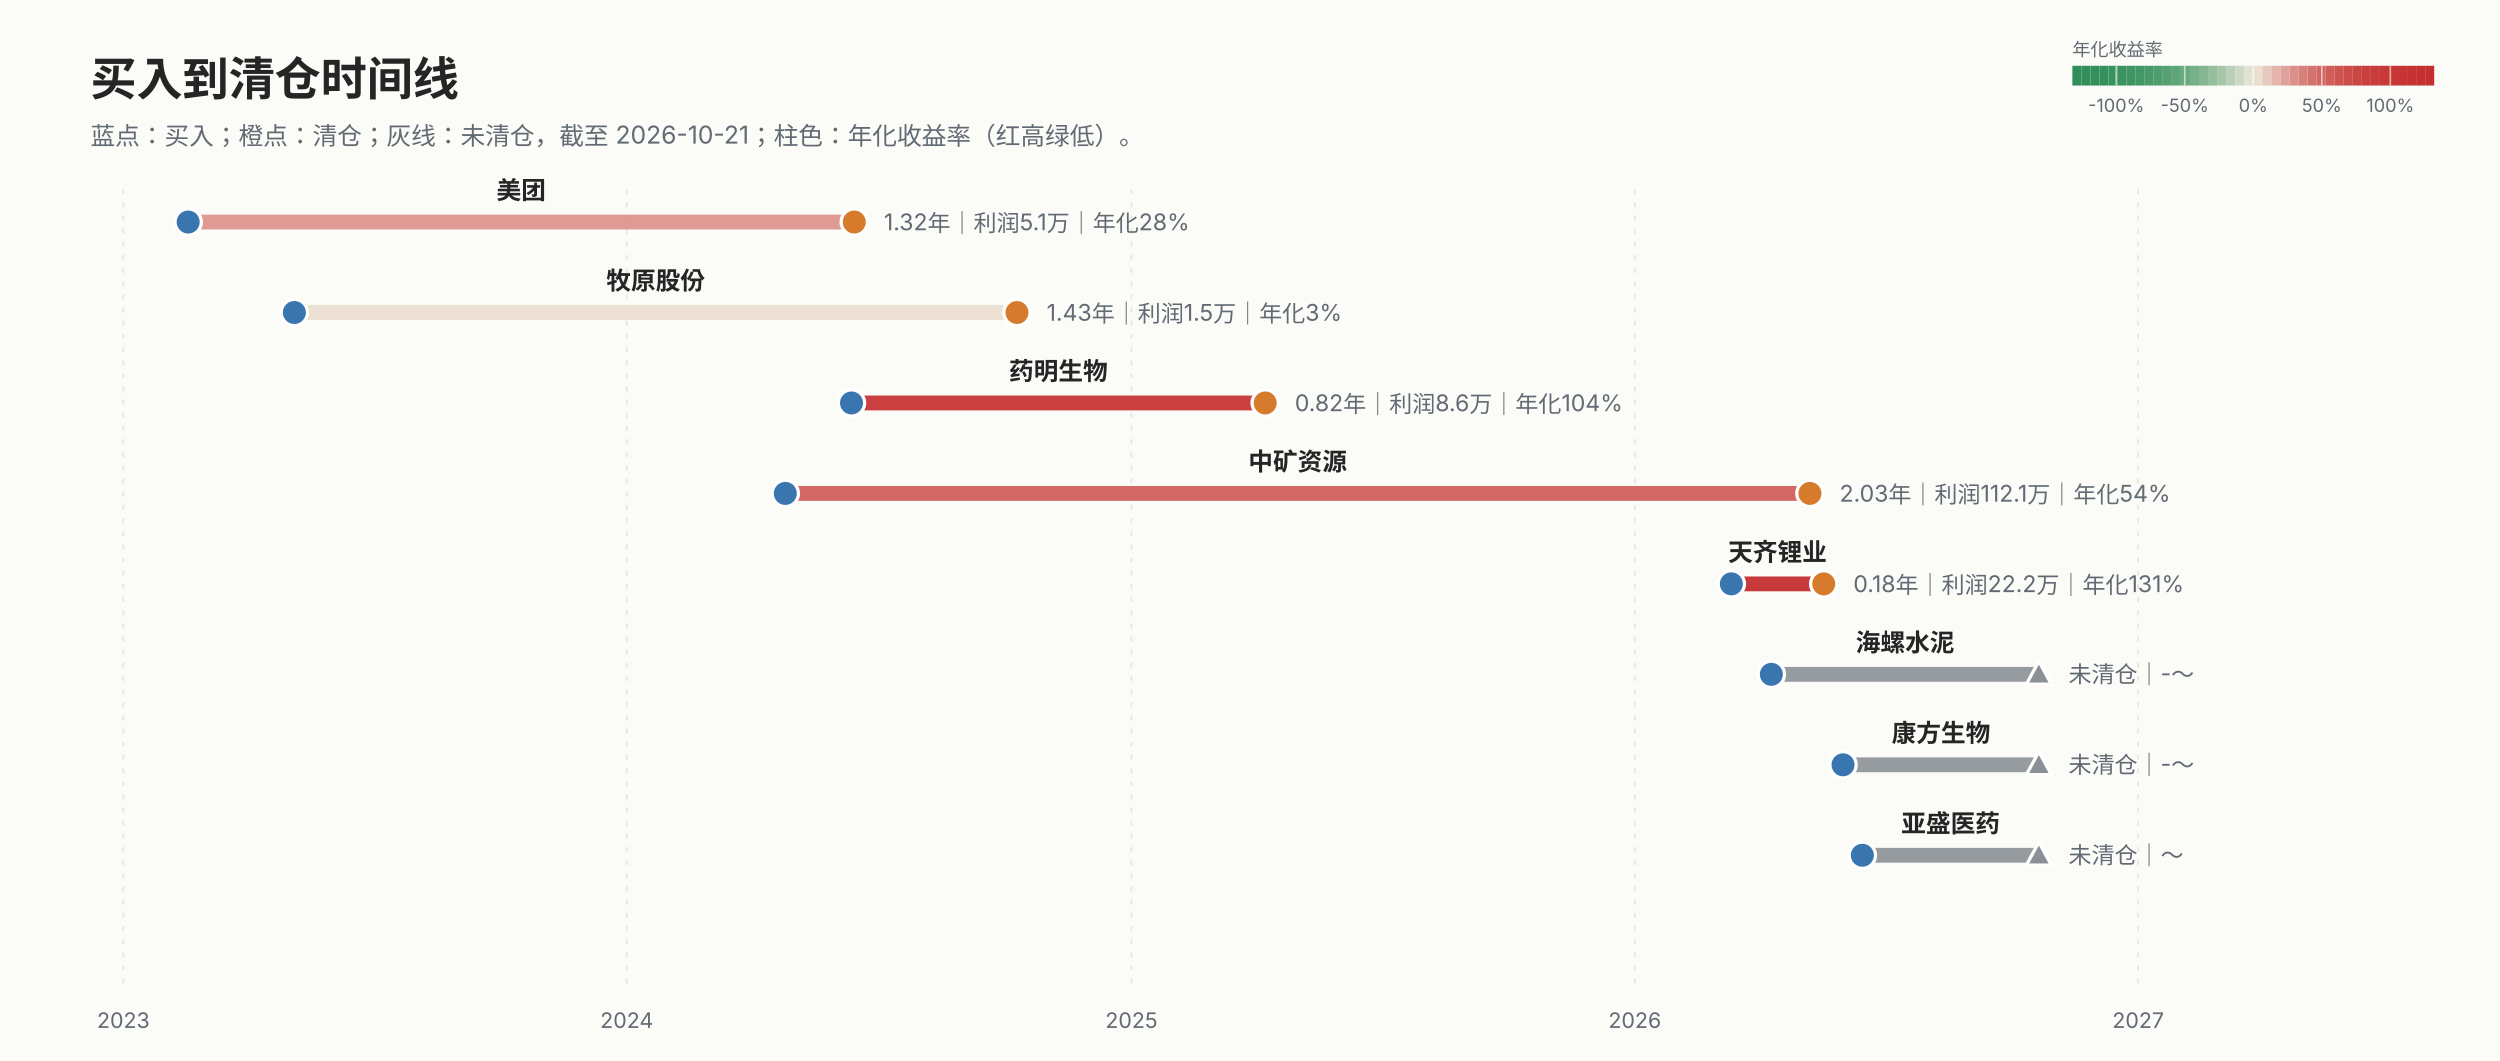
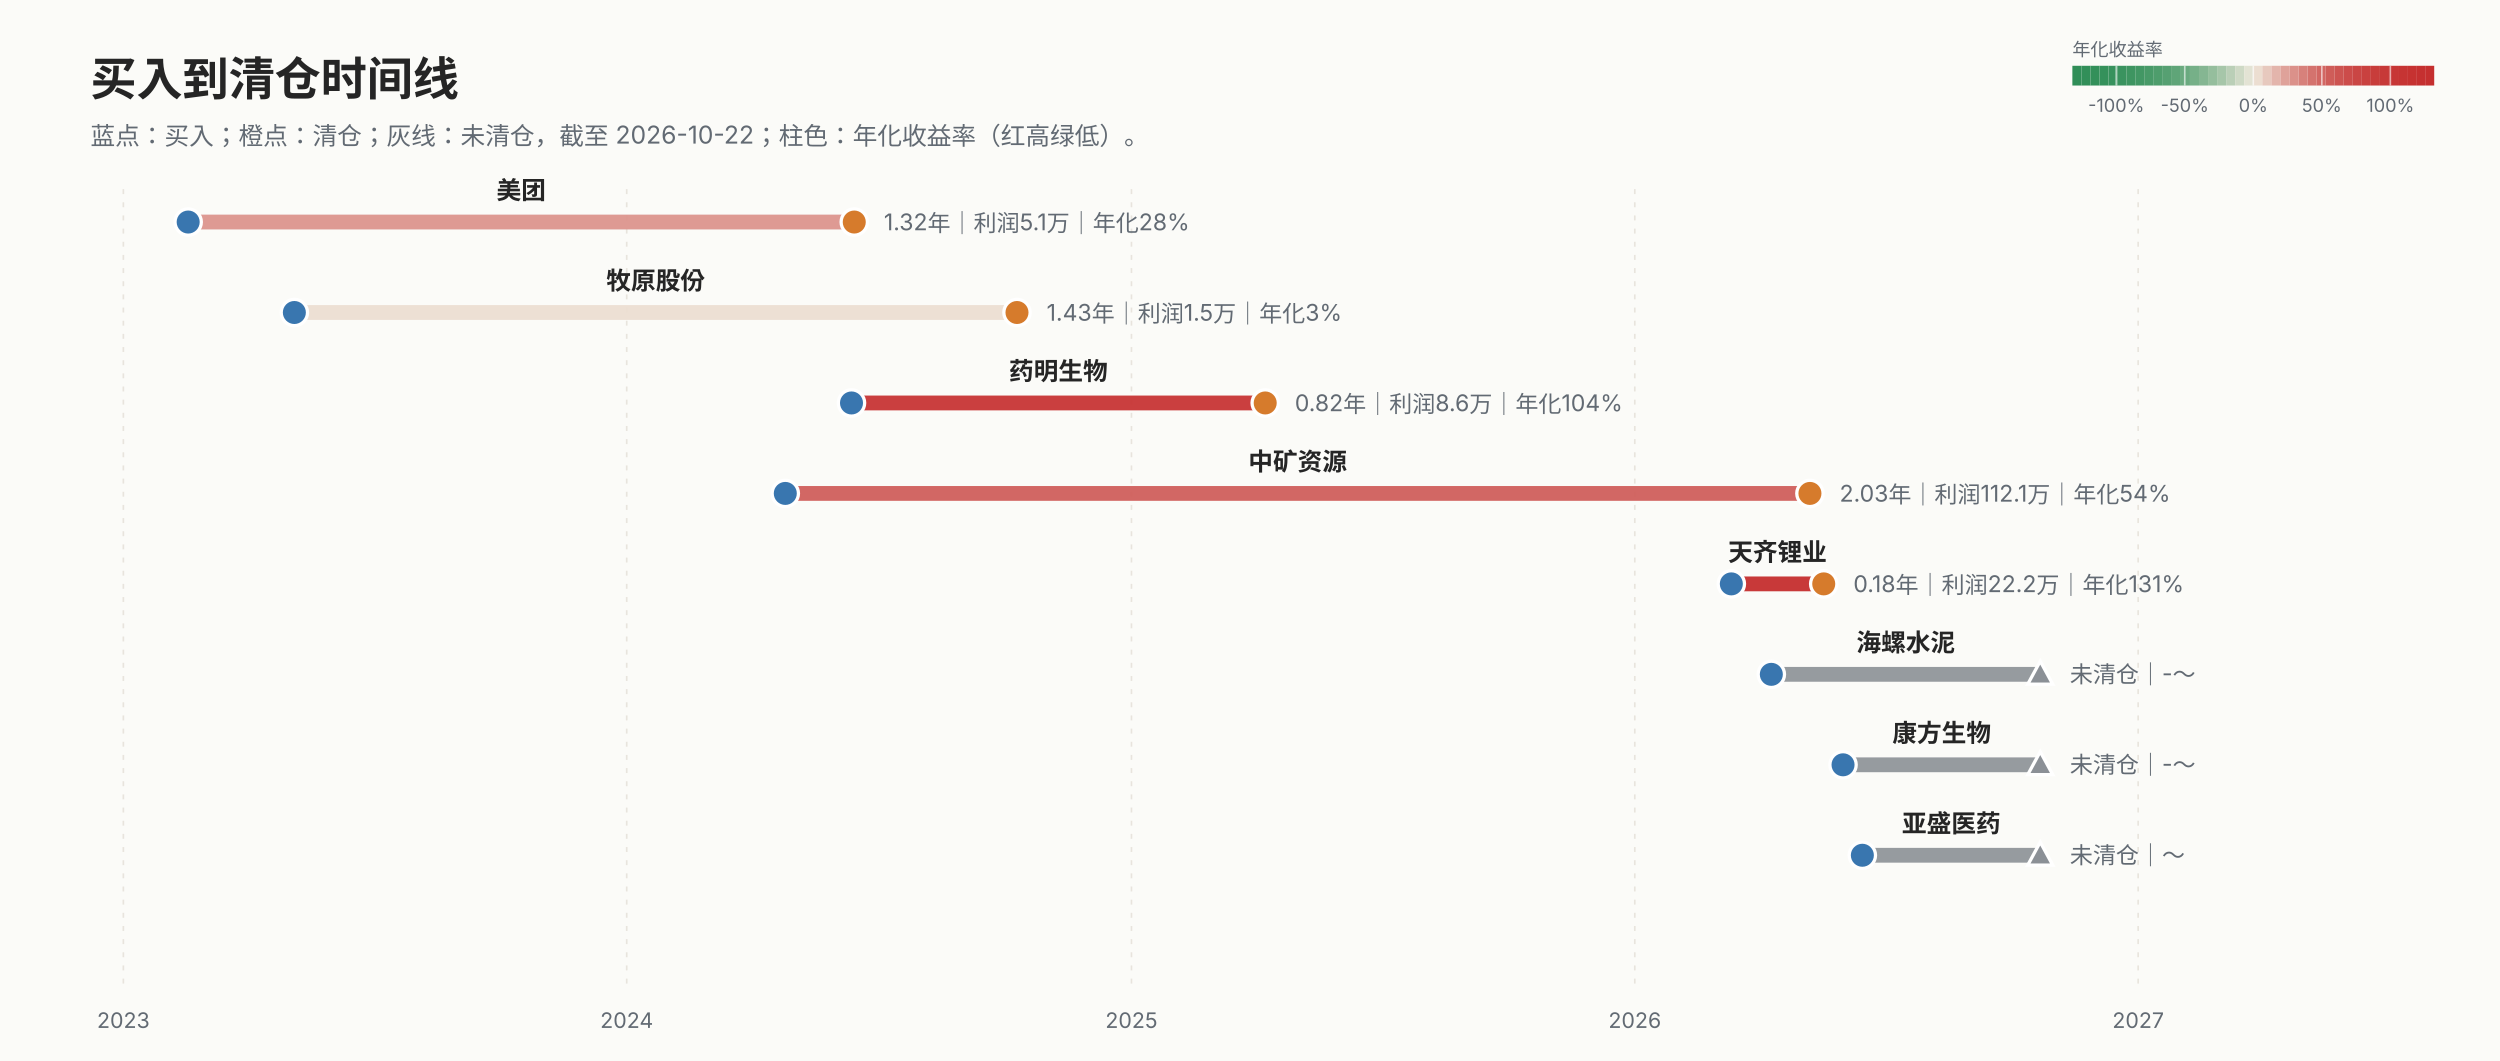
<svg xmlns="http://www.w3.org/2000/svg" width="1520" height="645" viewBox="0 0 1520 645" role="img" aria-label="买入到清仓时间线">
  <rect width="100%" height="100%" fill="#fbfbf8" />
  <style>text{font-family:"Inter","Noto Sans SC","PingFang SC","Microsoft YaHei",Arial,sans-serif;}</style>
  <text x="55" y="58" font-size="28" font-weight="700" fill="#252525">买入到清仓时间线</text>
  <g>
    <rect x="1260.00" y="40" width="5.50" height="12" fill="#308e58" />
    <rect x="1265.50" y="40" width="5.50" height="12" fill="#328f59" />
    <rect x="1271.00" y="40" width="5.50" height="12" fill="#33905a" />
    <rect x="1276.50" y="40" width="5.50" height="12" fill="#35915b" />
    <rect x="1282.00" y="40" width="5.50" height="12" fill="#37925d" />
    <rect x="1287.50" y="40" width="5.50" height="12" fill="#3a935f" />
    <rect x="1293.00" y="40" width="5.50" height="12" fill="#3e9561" />
    <rect x="1298.50" y="40" width="5.50" height="12" fill="#429764" />
    <rect x="1304.00" y="40" width="5.50" height="12" fill="#489a68" />
    <rect x="1309.50" y="40" width="5.50" height="12" fill="#4e9d6c" />
    <rect x="1315.00" y="40" width="5.50" height="12" fill="#56a072" />
    <rect x="1320.50" y="40" width="5.50" height="12" fill="#5fa578" />
    <rect x="1326.00" y="40" width="5.50" height="12" fill="#6aaa7f" />
    <rect x="1331.50" y="40" width="5.50" height="12" fill="#76b088" />
    <rect x="1337.00" y="40" width="5.50" height="12" fill="#85b692" />
    <rect x="1342.50" y="40" width="5.50" height="12" fill="#95be9d" />
    <rect x="1348.00" y="40" width="5.50" height="12" fill="#a6c6a9" />
    <rect x="1353.50" y="40" width="5.50" height="12" fill="#bacfb7" />
    <rect x="1359.00" y="40" width="5.50" height="12" fill="#ced9c5" />
    <rect x="1364.50" y="40" width="5.50" height="12" fill="#e3e3d4" />
    <rect x="1370.00" y="40" width="5.50" height="12" fill="#ecded1" />
    <rect x="1375.50" y="40" width="5.50" height="12" fill="#e7c9be" />
    <rect x="1381.00" y="40" width="5.50" height="12" fill="#e3b5ac" />
    <rect x="1386.50" y="40" width="5.50" height="12" fill="#dfa29a" />
    <rect x="1392.00" y="40" width="5.50" height="12" fill="#db918a" />
    <rect x="1397.50" y="40" width="5.50" height="12" fill="#d7817b" />
    <rect x="1403.00" y="40" width="5.50" height="12" fill="#d4736e" />
    <rect x="1408.50" y="40" width="5.50" height="12" fill="#d26763" />
    <rect x="1414.00" y="40" width="5.50" height="12" fill="#cf5d59" />
    <rect x="1419.50" y="40" width="5.50" height="12" fill="#cd5451" />
    <rect x="1425.00" y="40" width="5.50" height="12" fill="#cc4c4a" />
    <rect x="1430.50" y="40" width="5.50" height="12" fill="#ca4644" />
    <rect x="1436.00" y="40" width="5.50" height="12" fill="#c9413f" />
    <rect x="1441.50" y="40" width="5.50" height="12" fill="#c83d3b" />
    <rect x="1447.00" y="40" width="5.50" height="12" fill="#c73938" />
    <rect x="1452.50" y="40" width="5.50" height="12" fill="#c73635" />
    <rect x="1458.00" y="40" width="5.50" height="12" fill="#c63433" />
    <rect x="1463.50" y="40" width="5.50" height="12" fill="#c63231" />
    <rect x="1469.00" y="40" width="5.50" height="12" fill="#c53030" />
    <rect x="1474.50" y="40" width="5.50" height="12" fill="#c52f2f" />
    <line x1="1286.67" y1="40" x2="1286.67" y2="52" stroke="#fff" stroke-width="1" opacity=".6" />
    <text x="1286.67" y="68" font-size="11" fill="#626a73" text-anchor="middle">-100%</text>
    <line x1="1328.33" y1="40" x2="1328.33" y2="52" stroke="#fff" stroke-width="1" opacity=".6" />
    <text x="1328.33" y="68" font-size="11" fill="#626a73" text-anchor="middle">-50%</text>
    <line x1="1370.00" y1="40" x2="1370.00" y2="52" stroke="#fff" stroke-width="1" opacity=".6" />
    <text x="1370.00" y="68" font-size="11" fill="#626a73" text-anchor="middle">0%</text>
    <line x1="1411.67" y1="40" x2="1411.67" y2="52" stroke="#fff" stroke-width="1" opacity=".6" />
    <text x="1411.67" y="68" font-size="11" fill="#626a73" text-anchor="middle">50%</text>
    <line x1="1453.33" y1="40" x2="1453.33" y2="52" stroke="#fff" stroke-width="1" opacity=".6" />
    <text x="1453.33" y="68" font-size="11" fill="#626a73" text-anchor="middle">100%</text>
    <text x="1260" y="34" font-size="11" fill="#626a73">年化收益率</text>
  </g>
-   <text x="55" y="88" font-size="15" fill="#626a73">蓝点：买入；橙点：清仓；灰线：未清仓，截至 2026-10-21；柱色：年化收益率（红高绿低）。</text>
+   <text x="55" y="88" font-size="15" fill="#626a73">蓝点：买入；橙点：清仓；灰线：未清仓，截至 2026-10-22；柱色：年化收益率（红高绿低）。</text>
  <line x1="75.00" y1="115" x2="75.00" y2="600" stroke="#ddd7ce" opacity=".65" stroke-dasharray="3 5" />
  <text x="75.00" y="625" font-size="13" fill="#626a73" text-anchor="middle">2023</text>
  <line x1="381.04" y1="115" x2="381.04" y2="600" stroke="#ddd7ce" opacity=".65" stroke-dasharray="3 5" />
  <text x="381.04" y="625" font-size="13" fill="#626a73" text-anchor="middle">2024</text>
  <line x1="687.92" y1="115" x2="687.92" y2="600" stroke="#ddd7ce" opacity=".65" stroke-dasharray="3 5" />
  <text x="687.92" y="625" font-size="13" fill="#626a73" text-anchor="middle">2025</text>
  <line x1="993.96" y1="115" x2="993.96" y2="600" stroke="#ddd7ce" opacity=".65" stroke-dasharray="3 5" />
  <text x="993.96" y="625" font-size="13" fill="#626a73" text-anchor="middle">2026</text>
  <line x1="1300.00" y1="115" x2="1300.00" y2="600" stroke="#ddd7ce" opacity=".65" stroke-dasharray="3 5" />
  <text x="1300.00" y="625" font-size="13" fill="#626a73" text-anchor="middle">2027</text>
  <line x1="114.41" y1="135" x2="519.39" y2="135" stroke="#dc958e" stroke-width="9" opacity=".95" />
  <circle cx="519.39" cy="135" r="8" fill="#d67b2c" stroke="#fff" stroke-width="2" />
  <circle cx="114.41" cy="135" r="8" fill="#3976af" stroke="#fff" stroke-width="2" />
  <text x="316.90" y="121" font-size="15" font-weight="700" fill="#252525" text-anchor="middle">美团</text>
  <text x="537.39" y="140" font-size="14" fill="#626a73">1.32年｜利润5.1万｜年化28%</text>
  <line x1="178.97" y1="190" x2="618.33" y2="190" stroke="#ecded2" stroke-width="9" opacity=".95" />
  <circle cx="618.33" cy="190" r="8" fill="#d67b2c" stroke="#fff" stroke-width="2" />
  <circle cx="178.97" cy="190" r="8" fill="#3976af" stroke="#fff" stroke-width="2" />
  <text x="398.65" y="176" font-size="15" font-weight="700" fill="#252525" text-anchor="middle">牧原股份</text>
  <text x="636.33" y="195" font-size="14" fill="#626a73">1.43年｜利润1.5万｜年化3%</text>
  <line x1="517.71" y1="245" x2="769.25" y2="245" stroke="#c73535" stroke-width="9" opacity=".95" />
  <circle cx="769.25" cy="245" r="8" fill="#d67b2c" stroke="#fff" stroke-width="2" />
  <circle cx="517.71" cy="245" r="8" fill="#3976af" stroke="#fff" stroke-width="2" />
  <text x="643.48" y="231" font-size="15" font-weight="700" fill="#252525" text-anchor="middle">药明生物</text>
  <text x="787.25" y="250" font-size="14" fill="#626a73">0.82年｜利润8.6万｜年化104%</text>
  <line x1="477.46" y1="300" x2="1100.44" y2="300" stroke="#d0605c" stroke-width="9" opacity=".95" />
  <circle cx="1100.44" cy="300" r="8" fill="#d67b2c" stroke="#fff" stroke-width="2" />
  <circle cx="477.46" cy="300" r="8" fill="#3976af" stroke="#fff" stroke-width="2" />
  <text x="788.95" y="286" font-size="15" font-weight="700" fill="#252525" text-anchor="middle">中矿资源</text>
  <text x="1118.44" y="305" font-size="14" fill="#626a73">2.03年｜利润112.1万｜年化54%</text>
  <line x1="1052.65" y1="355" x2="1108.83" y2="355" stroke="#c52f2f" stroke-width="9" opacity=".95" />
  <circle cx="1108.83" cy="355" r="8" fill="#d67b2c" stroke="#fff" stroke-width="2" />
  <circle cx="1052.65" cy="355" r="8" fill="#3976af" stroke="#fff" stroke-width="2" />
  <text x="1080.74" y="341" font-size="15" font-weight="700" fill="#252525" text-anchor="middle">天齐锂业</text>
  <text x="1126.83" y="360" font-size="14" fill="#626a73">0.18年｜利润22.2万｜年化131%</text>
-   <line x1="1076.97" y1="410" x2="1239.63" y2="410" stroke="#8b9096" stroke-width="9" opacity=".9" />
-   <polygon points="1239.63,402 1232.03,416 1247.23,416" fill="#8b9096" stroke="#fff" stroke-width="2" />
+   <line x1="1076.97" y1="410" x2="1240.47" y2="410" stroke="#8b9096" stroke-width="9" opacity=".9" />
+   <polygon points="1240.47,402 1232.87,416 1248.07,416" fill="#8b9096" stroke="#fff" stroke-width="2" />
  <circle cx="1076.97" cy="410" r="8" fill="#3976af" stroke="#fff" stroke-width="2" />
-   <text x="1158.30" y="396" font-size="15" font-weight="700" fill="#252525" text-anchor="middle">海螺水泥</text>
-   <text x="1257.63" y="415" font-size="14" fill="#626a73">未清仓｜-～</text>
-   <line x1="1120.57" y1="465" x2="1239.63" y2="465" stroke="#8b9096" stroke-width="9" opacity=".9" />
-   <polygon points="1239.63,457 1232.03,471 1247.23,471" fill="#8b9096" stroke="#fff" stroke-width="2" />
+   <text x="1158.72" y="396" font-size="15" font-weight="700" fill="#252525" text-anchor="middle">海螺水泥</text>
+   <text x="1258.47" y="415" font-size="14" fill="#626a73">未清仓｜-～</text>
+   <line x1="1120.57" y1="465" x2="1240.47" y2="465" stroke="#8b9096" stroke-width="9" opacity=".9" />
+   <polygon points="1240.47,457 1232.87,471 1248.07,471" fill="#8b9096" stroke="#fff" stroke-width="2" />
  <circle cx="1120.57" cy="465" r="8" fill="#3976af" stroke="#fff" stroke-width="2" />
-   <text x="1180.10" y="451" font-size="15" font-weight="700" fill="#252525" text-anchor="middle">康方生物</text>
-   <text x="1257.63" y="470" font-size="14" fill="#626a73">未清仓｜-～</text>
-   <line x1="1132.31" y1="520" x2="1239.63" y2="520" stroke="#8b9096" stroke-width="9" opacity=".9" />
-   <polygon points="1239.63,512 1232.03,526 1247.23,526" fill="#8b9096" stroke="#fff" stroke-width="2" />
+   <text x="1180.52" y="451" font-size="15" font-weight="700" fill="#252525" text-anchor="middle">康方生物</text>
+   <text x="1258.47" y="470" font-size="14" fill="#626a73">未清仓｜-～</text>
+   <line x1="1132.31" y1="520" x2="1240.47" y2="520" stroke="#8b9096" stroke-width="9" opacity=".9" />
+   <polygon points="1240.47,512 1232.87,526 1248.07,526" fill="#8b9096" stroke="#fff" stroke-width="2" />
  <circle cx="1132.31" cy="520" r="8" fill="#3976af" stroke="#fff" stroke-width="2" />
-   <text x="1185.97" y="506" font-size="15" font-weight="700" fill="#252525" text-anchor="middle">亚盛医药</text>
-   <text x="1257.63" y="525" font-size="14" fill="#626a73">未清仓｜～</text>
+   <text x="1186.39" y="506" font-size="15" font-weight="700" fill="#252525" text-anchor="middle">亚盛医药</text>
+   <text x="1258.47" y="525" font-size="14" fill="#626a73">未清仓｜～</text>
</svg>
